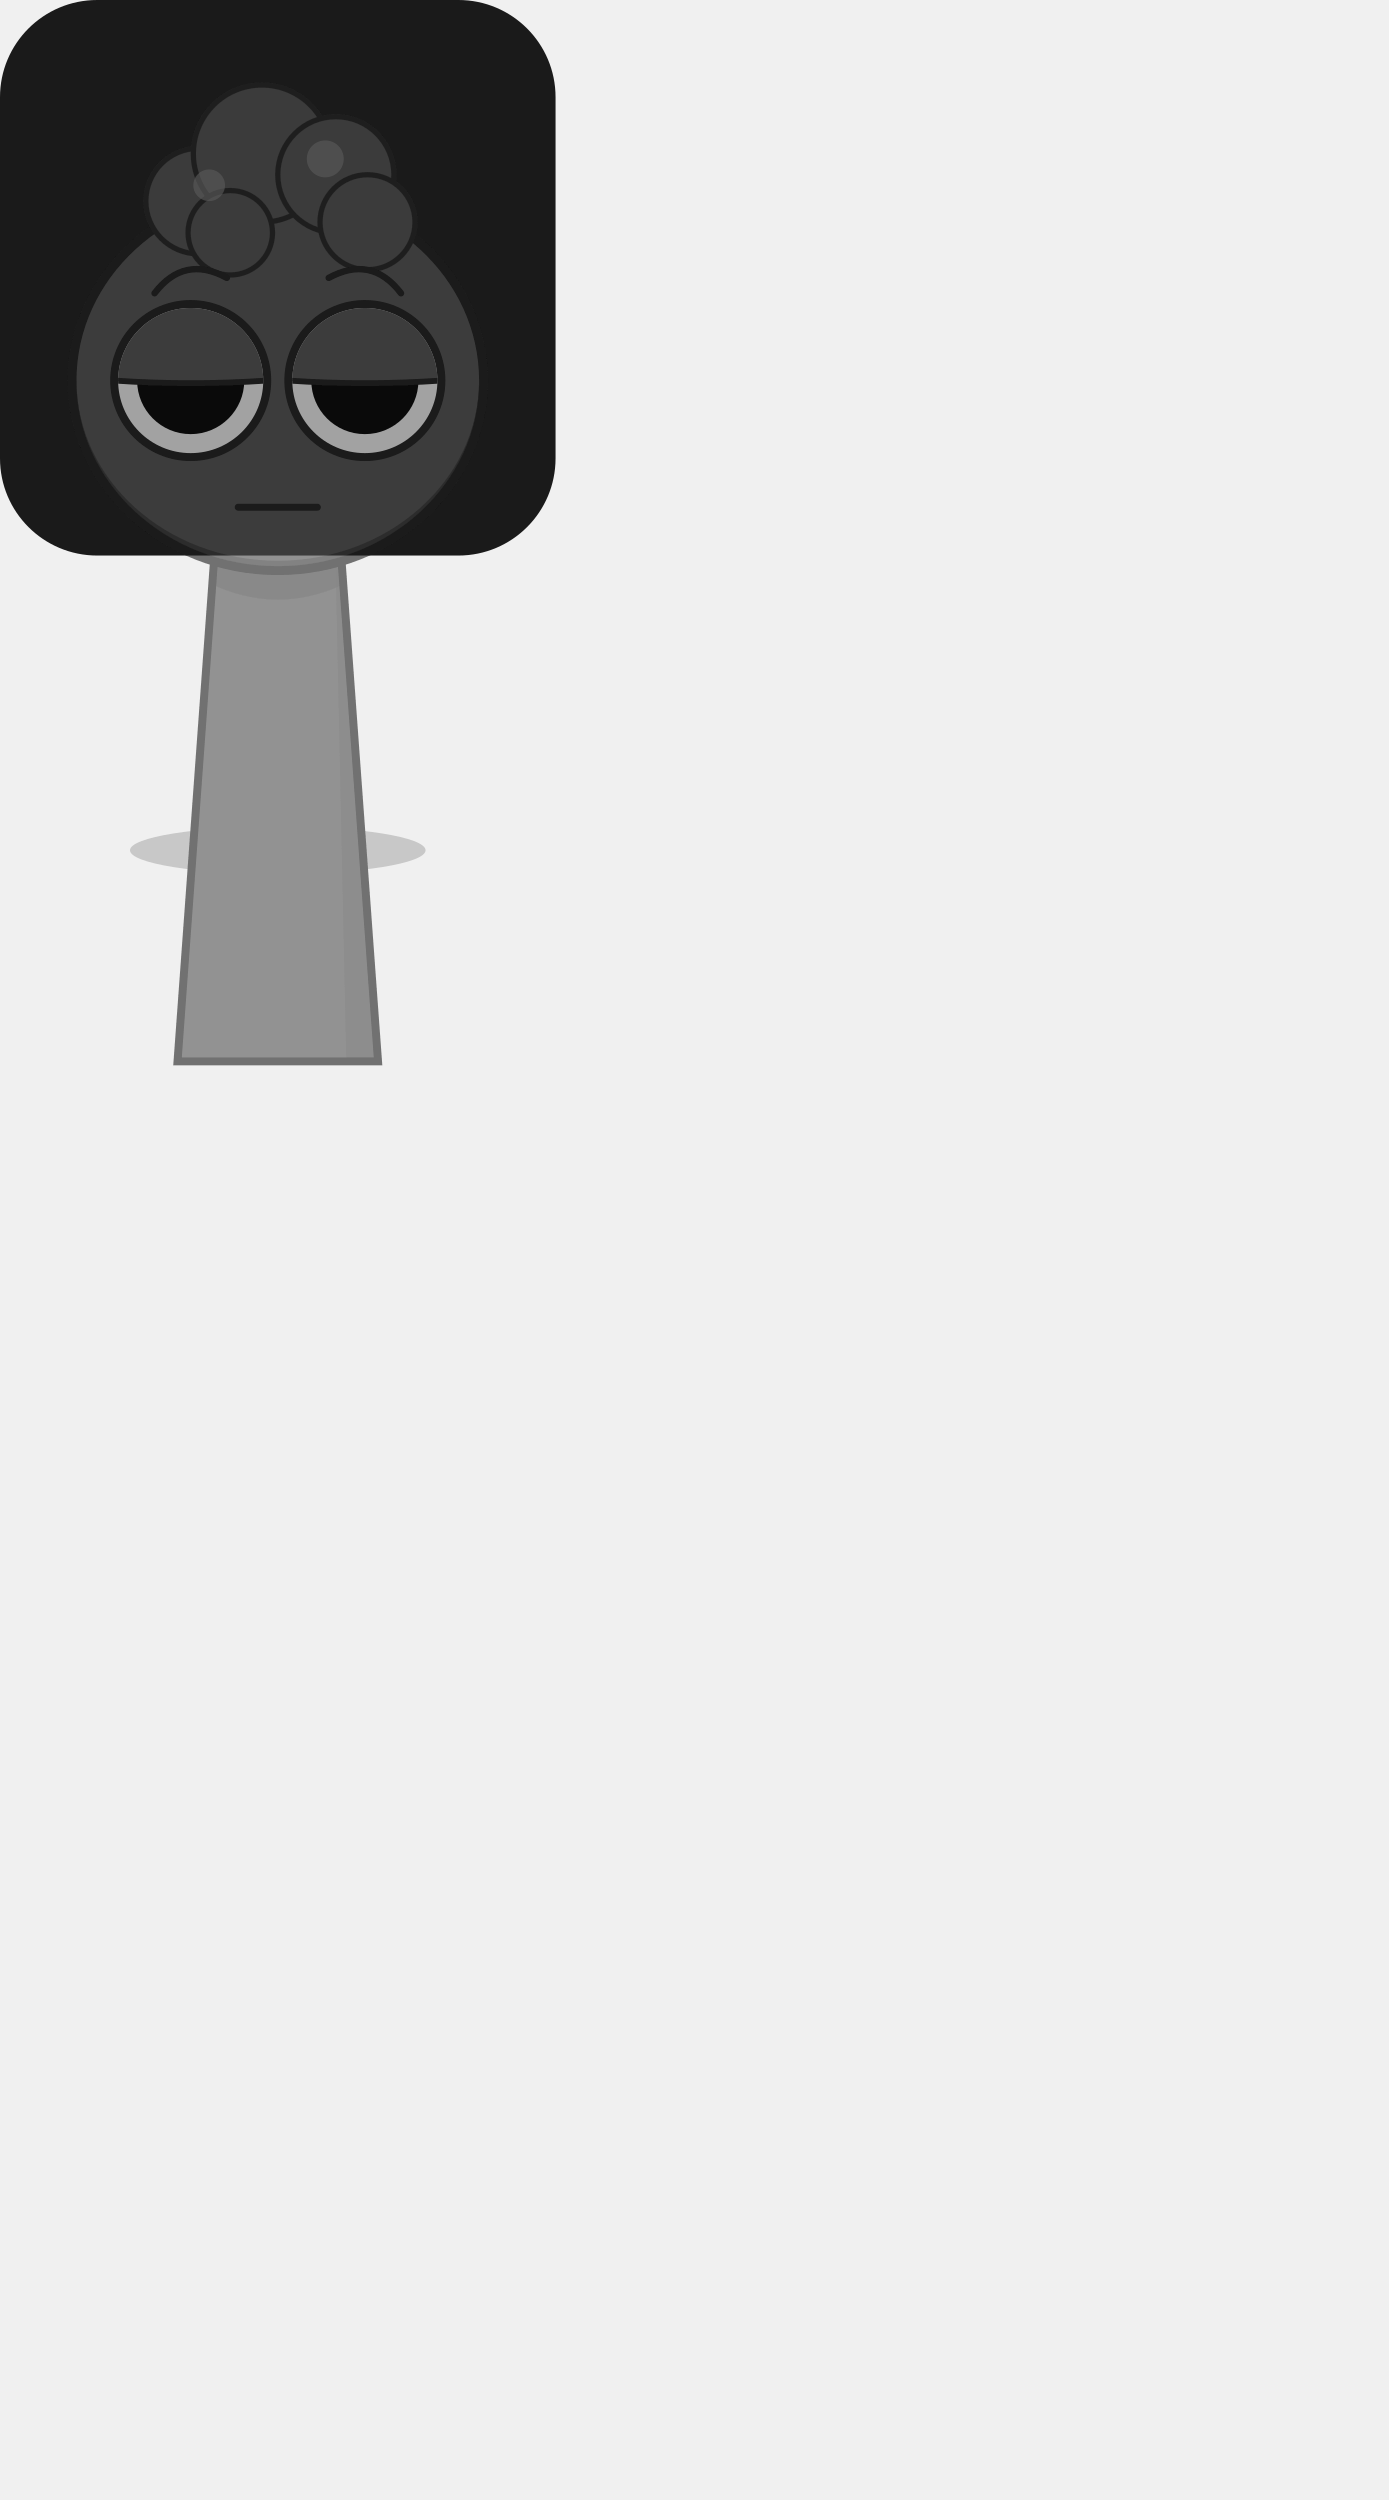
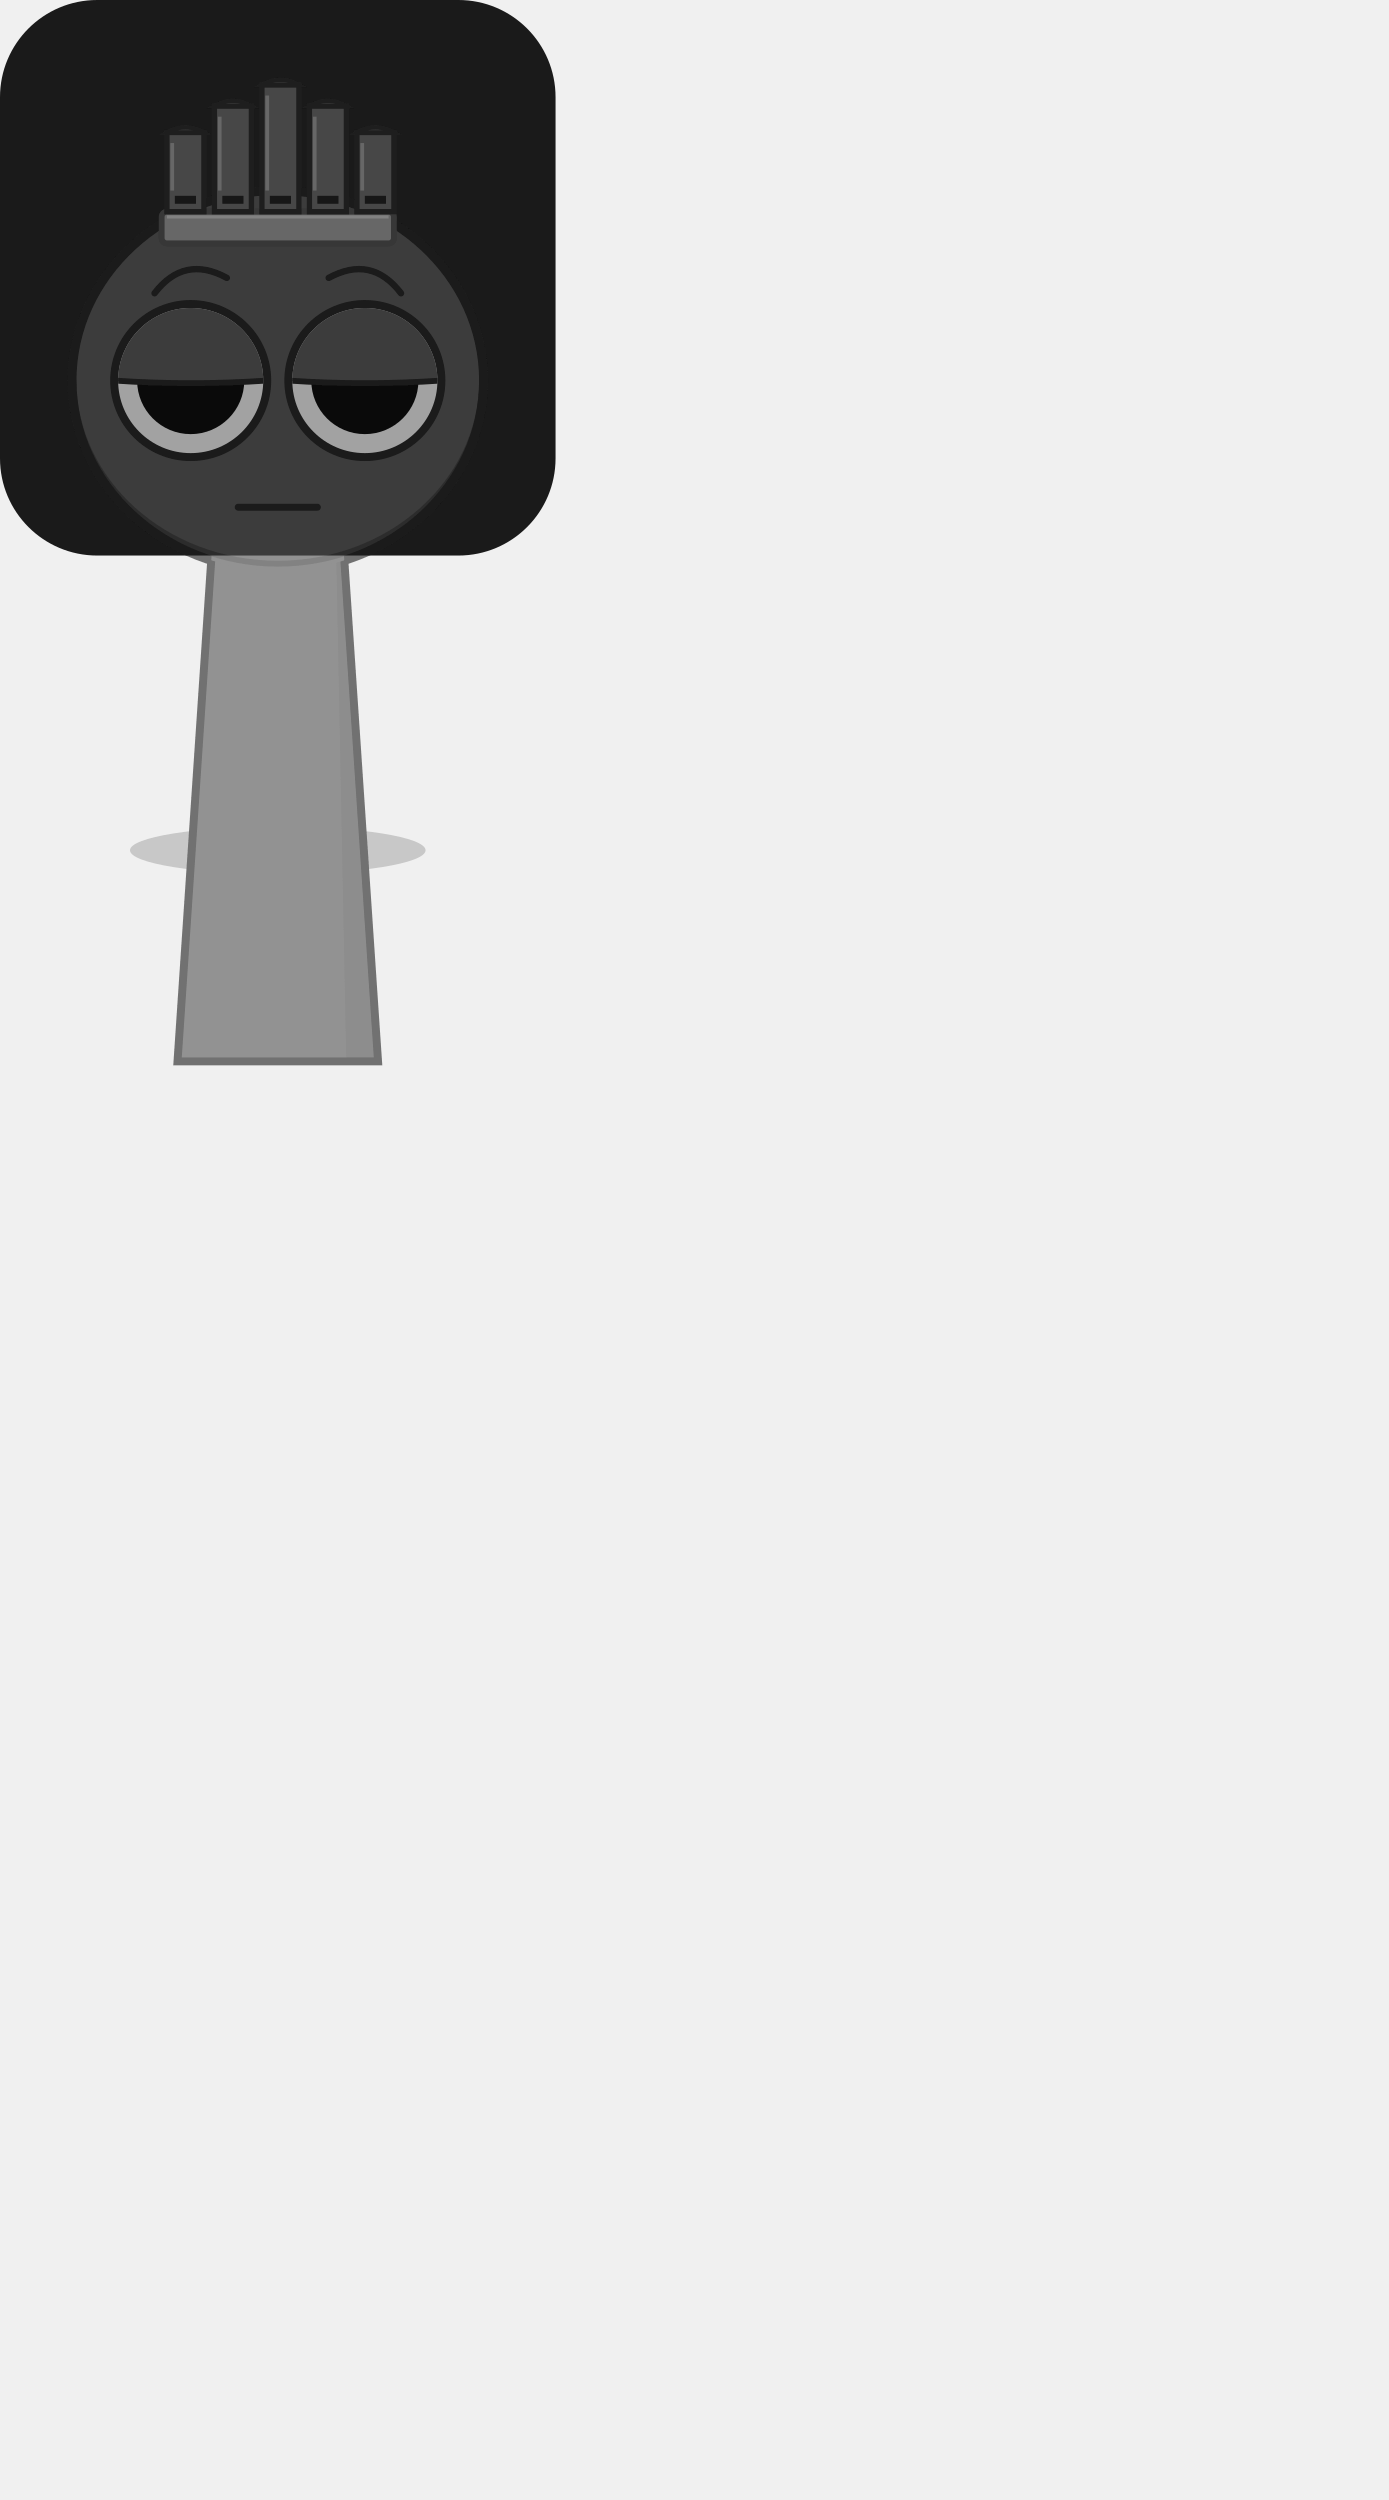
<svg xmlns="http://www.w3.org/2000/svg" viewBox="0 0 200 360" preserveAspectRatio="xMidYMax meet">
  <defs>
    <filter id="g">
      <feColorMatrix type="matrix" values="0.33 0.33 0.33 0 0  0.33 0.33 0.33 0 0  0.33 0.33 0.33 0 0  0 0 0 1 0" />
    </filter>
  </defs>
  <rect x="0" y="0" width="80" height="80" rx="14" fill="#1a1a1a" />
  <g filter="url(#g)" opacity="0.6">
    <g transform="translate(40 70) scale(0.38) translate(-100 -150)">
      <g class="body">
        <ellipse cx="100" cy="288" rx="56" ry="9" fill="#000" opacity="0.28" />
-         <path d="M76 176 L62 368 L138 368 L124 176 Z" fill="#3a7a26" stroke="none" />
-         <path d="M122 182 L126 368 L138 368 L124 182 Z" fill="#28551a" opacity="0.28" />
+         <path d="M76 160 L62 368 L138 368 L124 160 Z" fill="#3a7a26" stroke="none" />
+         <path d="M122 166 L126 368 L138 368 L124 166 Z" fill="#28551a" opacity="0.28" />
        <defs>
          <clipPath id="body-clip">
-             <path d="M76 176 L62 368 L138 368 L124 176 Z" />
+             <path d="M76 160 L62 368 L138 368 L124 160 Z" />
          </clipPath>
        </defs>
        <g clip-path="url(#body-clip)">
-           <path d="M72 180 Q100 196, 128 180" stroke="#2d5f1d" stroke-width="10" fill="none" stroke-linecap="butt" opacity="0.75" />
+           <path d="M72 164 Q100 180, 128 164" stroke="#2d5f1d" stroke-width="10" fill="none" stroke-linecap="butt" opacity="0.75" />
        </g>
-         <path d="M76 176 L62 368 L138 368 L124 176 Z" fill="none" stroke="#1a1a1a" stroke-width="3" />
-         <ellipse cx="100" cy="110" rx="78" ry="72" fill="#3a7a26" stroke="#1a1a1a" stroke-width="3.4" />
+         <path d="M76 160 L62 368 L138 368 L124 160 Z" fill="none" stroke="#1a1a1a" stroke-width="3" />
+         <ellipse cx="100" cy="110" rx="78" ry="72" fill="#3a7a26" stroke="none" />
        <defs>
          <clipPath id="head-clip">
            <ellipse cx="100" cy="110" rx="76.5" ry="70.5" />
          </clipPath>
        </defs>
        <g clip-path="url(#head-clip)">
          <path d="M22 110 A78 70 0 0 0 178 110" stroke="#1f4314" stroke-width="3.4" fill="none" stroke-linecap="round" opacity="0.7" />
        </g>
+         <defs>
+           <clipPath id="head-stroke-not-body">
+             <path d="M0 0 L200 0 L200 360 L0 360 Z M76 160 L62 368 L138 368 L124 160 Z" clip-rule="evenodd" />
+           </clipPath>
+         </defs>
+         <g clip-path="url(#head-stroke-not-body)">
+           <ellipse cx="100" cy="110" rx="78" ry="72" fill="none" stroke="#1a1a1a" stroke-width="3.4" />
+         </g>
      </g>
-       <g>
-         <circle cx="70" cy="42" r="20" fill="#2f7a2a" stroke="#143518" stroke-width="2" />
-         <circle cx="94" cy="24" r="26" fill="#2f7a2a" stroke="#143518" stroke-width="2" />
-         <circle cx="122" cy="32" r="22" fill="#2f7a2a" stroke="#143518" stroke-width="2" />
-         <circle cx="134" cy="50" r="18" fill="#2f7a2a" stroke="#143518" stroke-width="2" />
-         <circle cx="82" cy="54" r="16" fill="#2f7a2a" stroke="#143518" stroke-width="2" />
-         <circle cx="74" cy="36" r="6" fill="#67c252" opacity="0.6" />
-         <circle cx="118" cy="26" r="7" fill="#67c252" opacity="0.6" />
-       </g>
+       <rect x="56" y="46" width="88" height="12" rx="2" fill="#c8a040" stroke="#6a4a14" stroke-width="2.2" />
+       <line x1="58" y1="48" x2="142" y2="48" stroke="#ffe49a" stroke-width="1.2" opacity="0.7" />
+       <rect x="58.0" y="16" width="14" height="30" fill="#5a7a5a" stroke="#1a2a1a" stroke-width="2" />
+       <path d="M58.0 16 q7.0 -4 14 0 Z" fill="#3a4a3a" stroke="#1a2a1a" stroke-width="1.6" />
+       <line x1="60.0" y1="20" x2="60.0" y2="38" stroke="#9ac49a" stroke-width="1.4" opacity="0.8" />
+       <rect x="61" y="40" width="8" height="3" fill="#0a1a0a" />
+       <rect x="76.0" y="6" width="14" height="40" fill="#5a7a5a" stroke="#1a2a1a" stroke-width="2" />
+       <path d="M76.0 6 q7.0 -4 14 0 Z" fill="#3a4a3a" stroke="#1a2a1a" stroke-width="1.6" />
+       <line x1="78.0" y1="10" x2="78.0" y2="38" stroke="#9ac49a" stroke-width="1.4" opacity="0.8" />
+       <rect x="79" y="40" width="8" height="3" fill="#0a1a0a" />
+       <rect x="94.0" y="-2" width="14" height="48" fill="#5a7a5a" stroke="#1a2a1a" stroke-width="2" />
+       <path d="M94.0 -2 q7.0 -4 14 0 Z" fill="#3a4a3a" stroke="#1a2a1a" stroke-width="1.6" />
+       <line x1="96.0" y1="2" x2="96.0" y2="38" stroke="#9ac49a" stroke-width="1.4" opacity="0.8" />
+       <rect x="97" y="40" width="8" height="3" fill="#0a1a0a" />
+       <rect x="112.0" y="6" width="14" height="40" fill="#5a7a5a" stroke="#1a2a1a" stroke-width="2" />
+       <path d="M112.0 6 q7.0 -4 14 0 Z" fill="#3a4a3a" stroke="#1a2a1a" stroke-width="1.6" />
+       <line x1="114.0" y1="10" x2="114.0" y2="38" stroke="#9ac49a" stroke-width="1.4" opacity="0.8" />
+       <rect x="115" y="40" width="8" height="3" fill="#0a1a0a" />
+       <rect x="130.0" y="16" width="14" height="30" fill="#5a7a5a" stroke="#1a2a1a" stroke-width="2" />
+       <path d="M130.0 16 q7.0 -4 14 0 Z" fill="#3a4a3a" stroke="#1a2a1a" stroke-width="1.6" />
+       <line x1="132.0" y1="20" x2="132.0" y2="38" stroke="#9ac49a" stroke-width="1.4" opacity="0.8" />
+       <rect x="133" y="40" width="8" height="3" fill="#0a1a0a" />
      <g transform="rotate(-12 67 74)">
        <path d="M53 74 Q67 62, 81 74" stroke="#1a1a1a" stroke-width="2.4" fill="none" stroke-linecap="round" />
      </g>
      <g transform="rotate(12 133 74)">
        <path d="M119 74 Q133 62, 147 74" stroke="#1a1a1a" stroke-width="2.4" fill="none" stroke-linecap="round" />
      </g>
      <ellipse cx="67" cy="110" rx="29" ry="29" fill="#fff" stroke="#1a1a1a" stroke-width="3" />
      <defs>
        <clipPath id="eye-0">
          <ellipse cx="67" cy="110" rx="27.5" ry="27.5" />
        </clipPath>
      </defs>
      <g clip-path="url(#eye-0)">
        <circle cx="67" cy="110" r="20.3" fill="#000" />
        <path d="M36 110.0 Q67 112.0, 98 110.0 L98 75 L36 75 Z" fill="#3a7a26" />
        <path d="M38 110.0 Q67 112.0, 96 110.0" stroke="#1a1a1a" stroke-width="2.2" fill="none" />
      </g>
      <ellipse cx="133" cy="110" rx="29" ry="29" fill="#fff" stroke="#1a1a1a" stroke-width="3" />
      <defs>
        <clipPath id="eye-1">
          <ellipse cx="133" cy="110" rx="27.5" ry="27.5" />
        </clipPath>
      </defs>
      <g clip-path="url(#eye-1)">
        <circle cx="133" cy="110" r="20.3" fill="#000" />
        <path d="M102 110.0 Q133 112.0, 164 110.0 L164 75 L102 75 Z" fill="#3a7a26" />
        <path d="M104 110.0 Q133 112.0, 162 110.0" stroke="#1a1a1a" stroke-width="2.2" fill="none" />
      </g>
      <line x1="85" y1="158" x2="115" y2="158" stroke="#1a1a1a" stroke-width="2.6" stroke-linecap="round" />
    </g>
  </g>
</svg>
